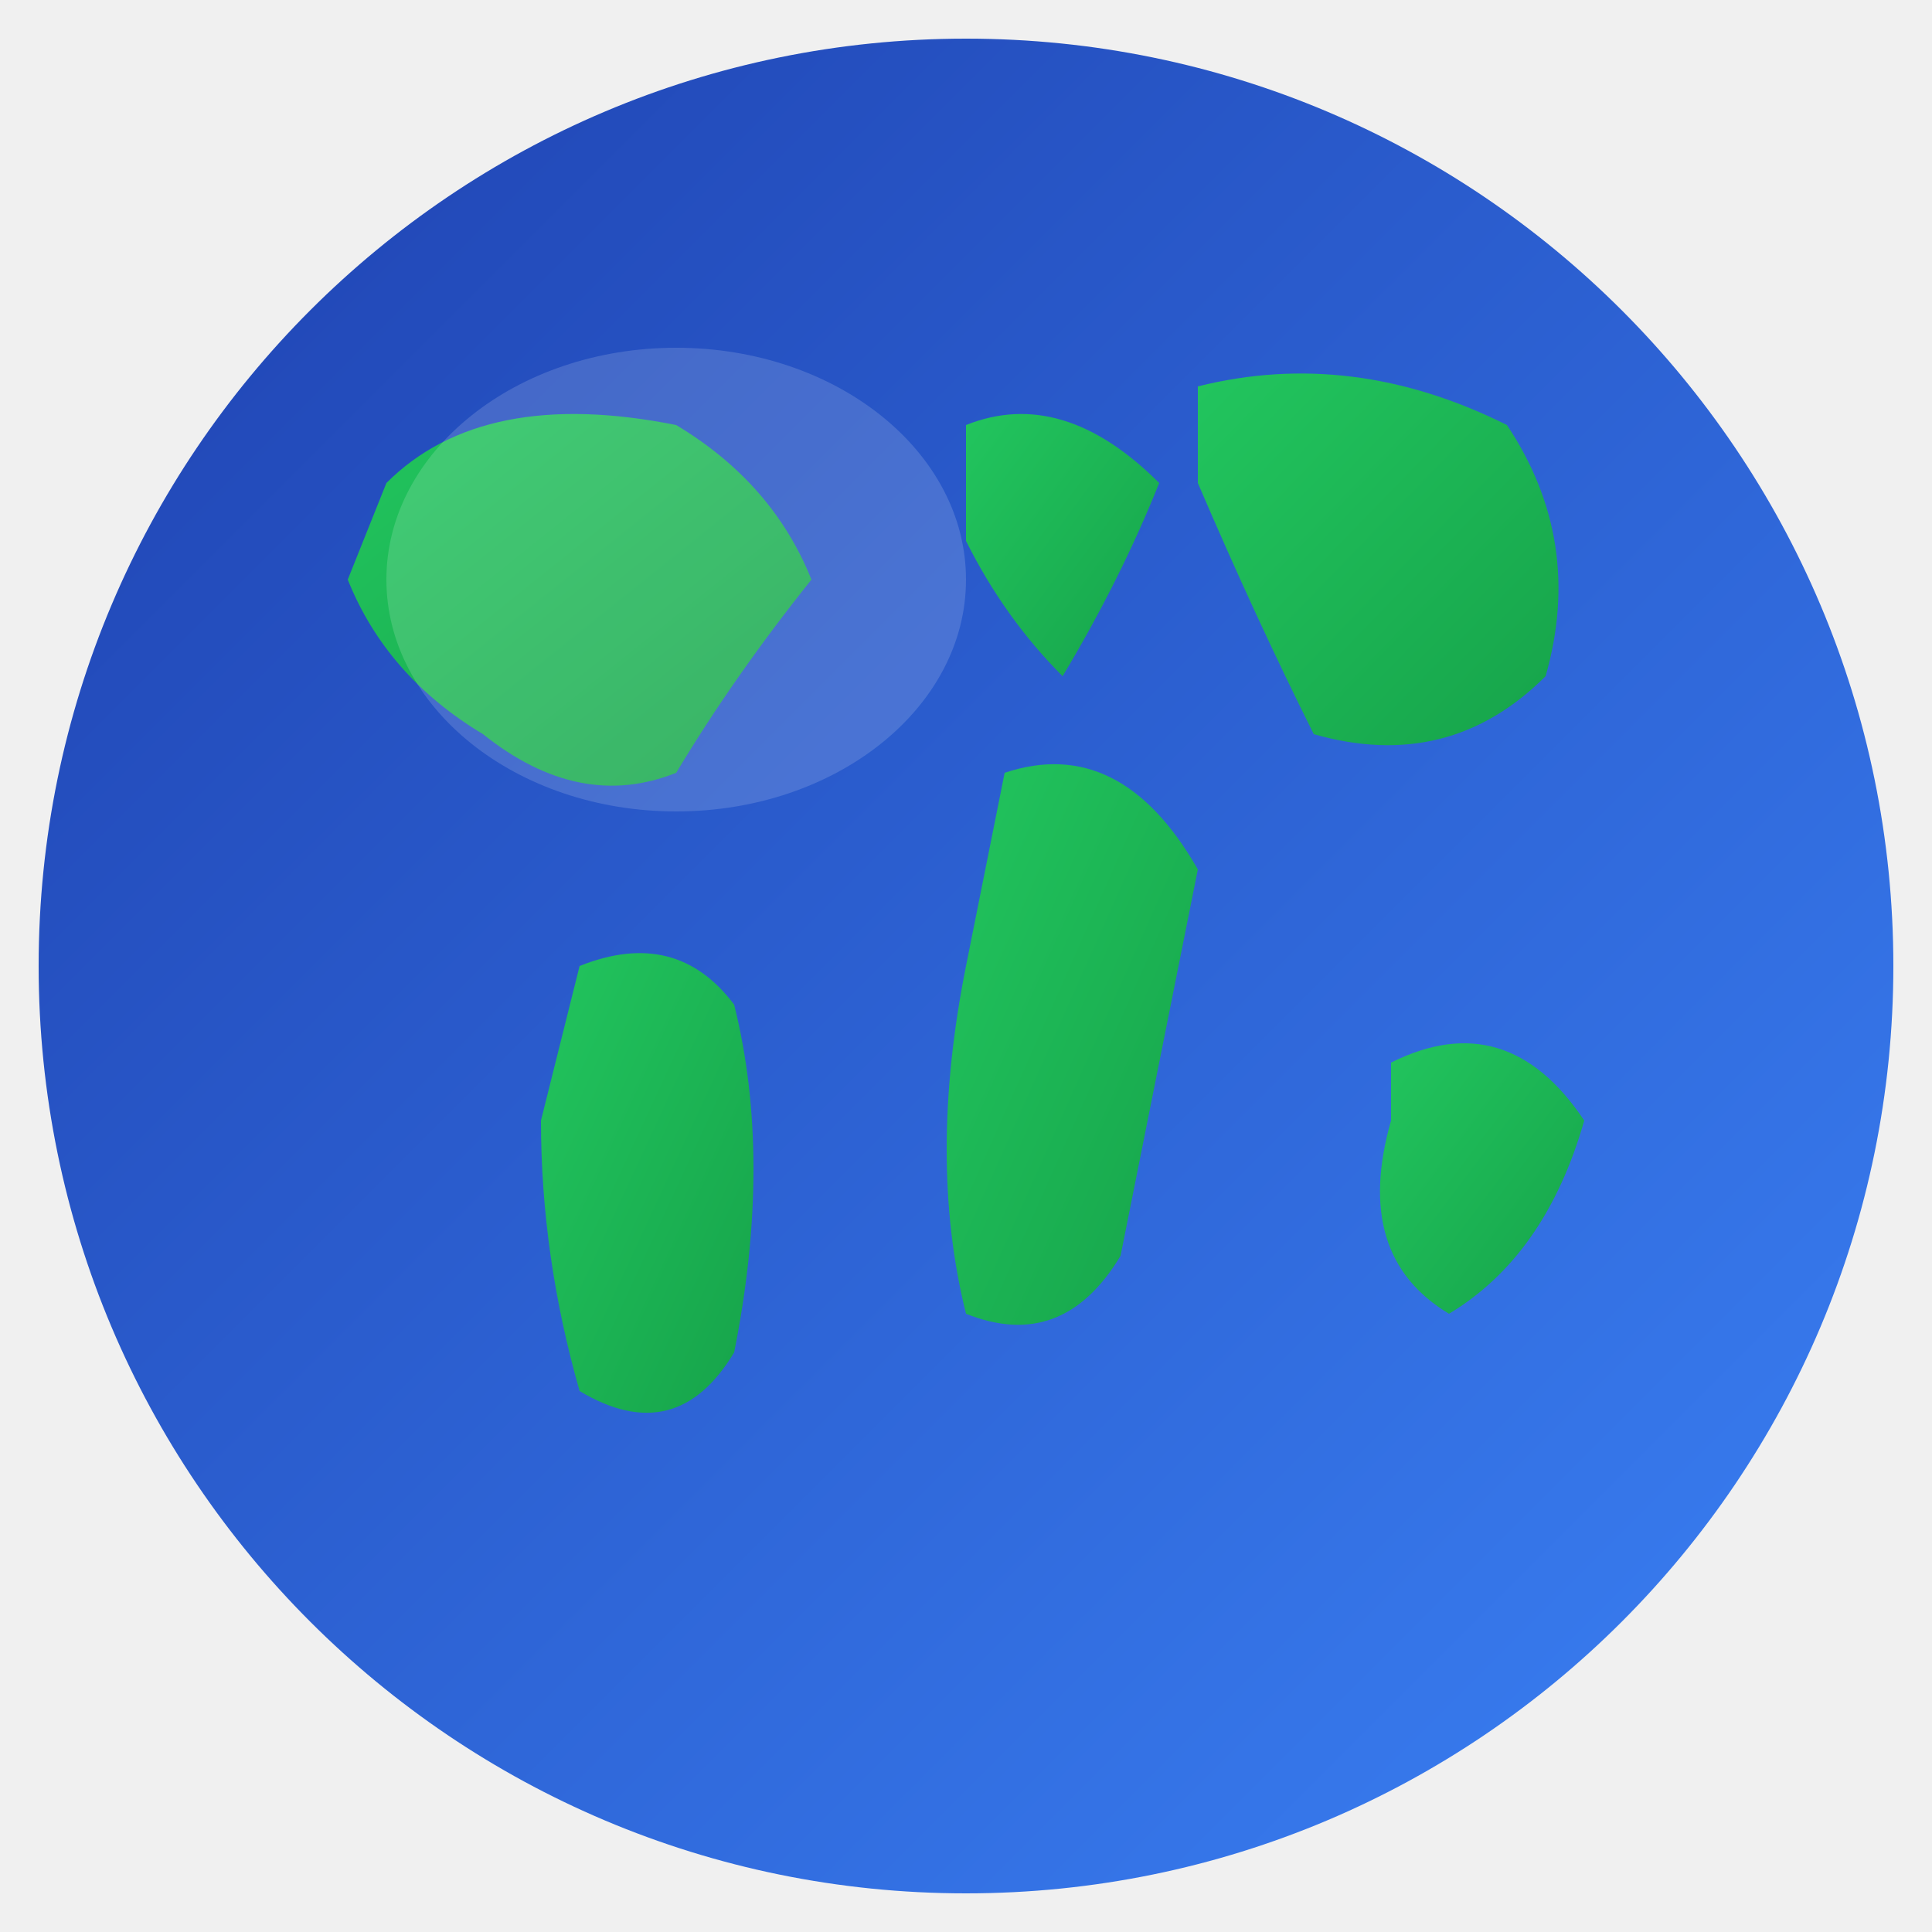
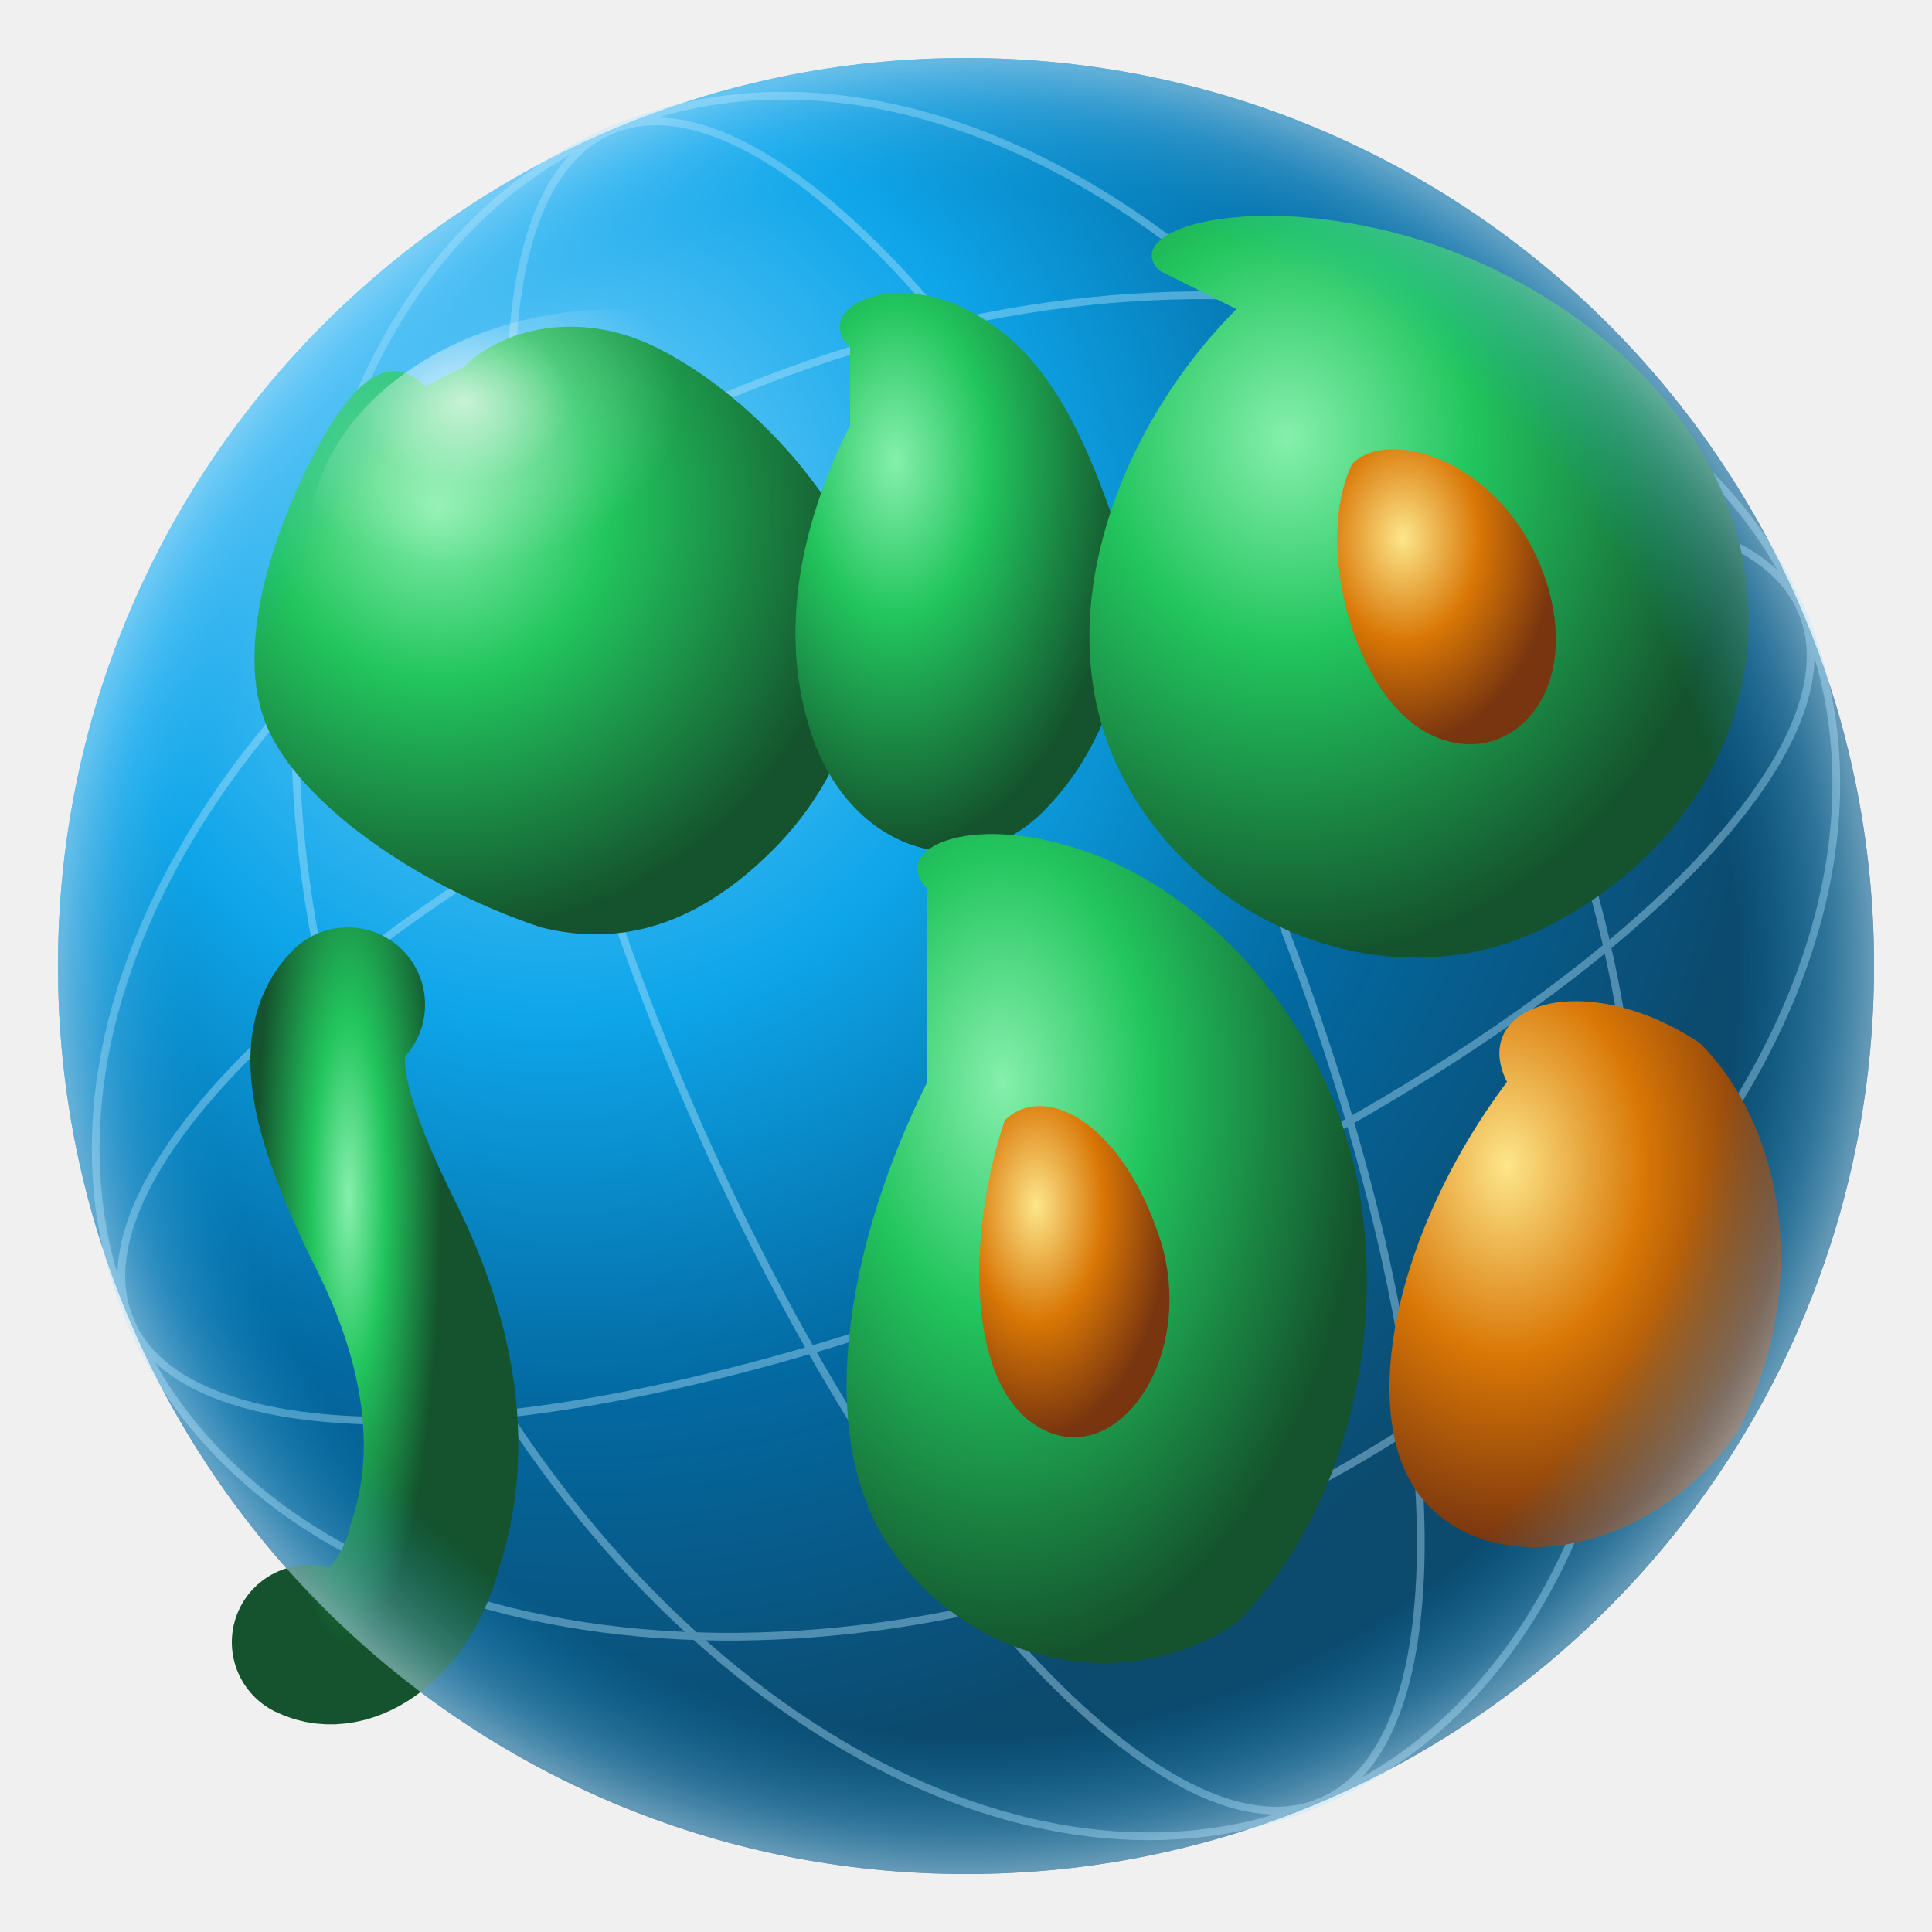
<svg xmlns="http://www.w3.org/2000/svg" viewBox="0 0 100 100">
  <defs>
-     <linearGradient id="ocean" x1="0%" y1="0%" x2="100%" y2="100%">
-       <stop offset="0%" style="stop-color:#1e40af" />
-       <stop offset="100%" style="stop-color:#3b82f6" />
-     </linearGradient>
-     <linearGradient id="land" x1="0%" y1="0%" x2="100%" y2="100%">
-       <stop offset="0%" style="stop-color:#22c55e" />
-       <stop offset="100%" style="stop-color:#16a34a" />
-     </linearGradient>
+     <radialGradient id="sphere" cx="30%" cy="30%" r="65%" fx="25%" fy="25%">
+       <stop offset="0%" style="stop-color:#7dd3fc" />
+       <stop offset="40%" style="stop-color:#0ea5e9" />
+       <stop offset="70%" style="stop-color:#0369a1" />
+       <stop offset="100%" style="stop-color:#0c4a6e" />
+     </radialGradient>
+     <radialGradient id="land" cx="30%" cy="30%" r="70%">
+       <stop offset="0%" style="stop-color:#86efac" />
+       <stop offset="40%" style="stop-color:#22c55e" />
+       <stop offset="100%" style="stop-color:#14532d" />
+     </radialGradient>
+     <radialGradient id="desert" cx="30%" cy="30%" r="70%">
+       <stop offset="0%" style="stop-color:#fde68a" />
+       <stop offset="50%" style="stop-color:#d97706" />
+       <stop offset="100%" style="stop-color:#78350f" />
+     </radialGradient>
+     <radialGradient id="shine" cx="25%" cy="20%" r="35%">
+       <stop offset="0%" style="stop-color:white;stop-opacity:0.7" />
+       <stop offset="50%" style="stop-color:white;stop-opacity:0.2" />
+       <stop offset="100%" style="stop-color:white;stop-opacity:0" />
+     </radialGradient>
+     <radialGradient id="atmosphere" cx="50%" cy="50%" r="50%">
+       <stop offset="85%" style="stop-color:#0ea5e9;stop-opacity:0" />
+       <stop offset="95%" style="stop-color:#7dd3fc;stop-opacity:0.3" />
+       <stop offset="100%" style="stop-color:#bae6fd;stop-opacity:0.5" />
+     </radialGradient>
  </defs>
-   <circle cx="50" cy="50" r="48" fill="url(#ocean)" />
-   <path d="M20 25 Q25 20 35 22 Q40 25 42 30 Q38 35 35 40 Q30 42 25 38 Q20 35 18 30 Z" fill="url(#land)" />
-   <path d="M30 50 Q35 48 38 52 Q40 60 38 70 Q35 75 30 72 Q28 65 28 58 Z" fill="url(#land)" />
-   <path d="M50 22 Q55 20 60 25 Q58 30 55 35 Q52 32 50 28 Z" fill="url(#land)" />
-   <path d="M52 40 Q58 38 62 45 Q60 55 58 65 Q55 70 50 68 Q48 60 50 50 Z" fill="url(#land)" />
-   <path d="M62 20 Q70 18 78 22 Q82 28 80 35 Q75 40 68 38 Q65 32 62 25 Z" fill="url(#land)" />
-   <path d="M72 55 Q78 52 82 58 Q80 65 75 68 Q70 65 72 58 Z" fill="url(#land)" />
-   <ellipse cx="35" cy="30" rx="15" ry="12" fill="white" opacity="0.15" />
+   <circle cx="50" cy="50" r="47" fill="url(#sphere)" />
+   <g opacity="0.4">
+     <ellipse cx="50" cy="50" rx="47" ry="16" fill="none" stroke="#bae6fd" stroke-width="0.4" transform="rotate(-23 50 50)" />
+     <ellipse cx="50" cy="50" rx="47" ry="32" fill="none" stroke="#bae6fd" stroke-width="0.4" transform="rotate(-23 50 50)" />
+     <ellipse cx="50" cy="50" rx="16" ry="47" fill="none" stroke="#bae6fd" stroke-width="0.4" transform="rotate(-23 50 50)" />
+     <ellipse cx="50" cy="50" rx="32" ry="47" fill="none" stroke="#bae6fd" stroke-width="0.4" transform="rotate(-23 50 50)" />
+   </g>
+   <path d="M22 20 C20 18 18 20 16 24 C14 28 12 34 14 38 C16 42 22 46 28 48 C32 49 36 48 40 44 C44 40 46 34 44 28 C42 24 38 20 34 18 C30 16 26 17 24 19 L22 20 Z" fill="url(#land)" />
+   <path d="M18 52 C16 54 17 58 20 64 C22 68 24 74 22 80 C21 84 18 86 16 85" fill="none" stroke="url(#land)" stroke-width="8" stroke-linecap="round" />
+   <path d="M44 18 C42 16 46 14 50 16 C54 18 56 22 58 28 C59 32 58 38 54 42 C50 46 44 44 42 38 C40 32 42 26 44 22 Z" fill="url(#land)" />
+   <path d="M48 46 C46 44 50 42 56 44 C62 46 68 52 70 60 C72 68 70 78 64 84 C58 88 50 86 46 80 C42 74 44 64 48 56 Z" fill="url(#land)" />
+   <path d="M52 58 C54 56 58 58 60 64 C62 70 58 76 54 74 C50 72 50 64 52 58 Z" fill="url(#desert)" />
+   <path d="M60 14 C58 12 64 10 72 12 C80 14 88 20 90 28 C92 36 88 44 80 48 C72 52 62 48 58 40 C54 32 58 22 64 16 Z" fill="url(#land)" />
+   <path d="M70 24 C72 22 78 24 80 30 C82 36 78 40 74 38 C70 36 68 28 70 24 Z" fill="url(#desert)" />
+   <path d="M78 56 C76 52 82 50 88 54 C92 58 94 66 90 74 C86 80 78 82 74 78 C70 74 72 64 78 56 Z" fill="url(#desert)" />
+   <circle cx="50" cy="50" r="47" fill="url(#atmosphere)" />
+   <ellipse cx="32" cy="28" rx="16" ry="12" fill="url(#shine)" />
</svg>
